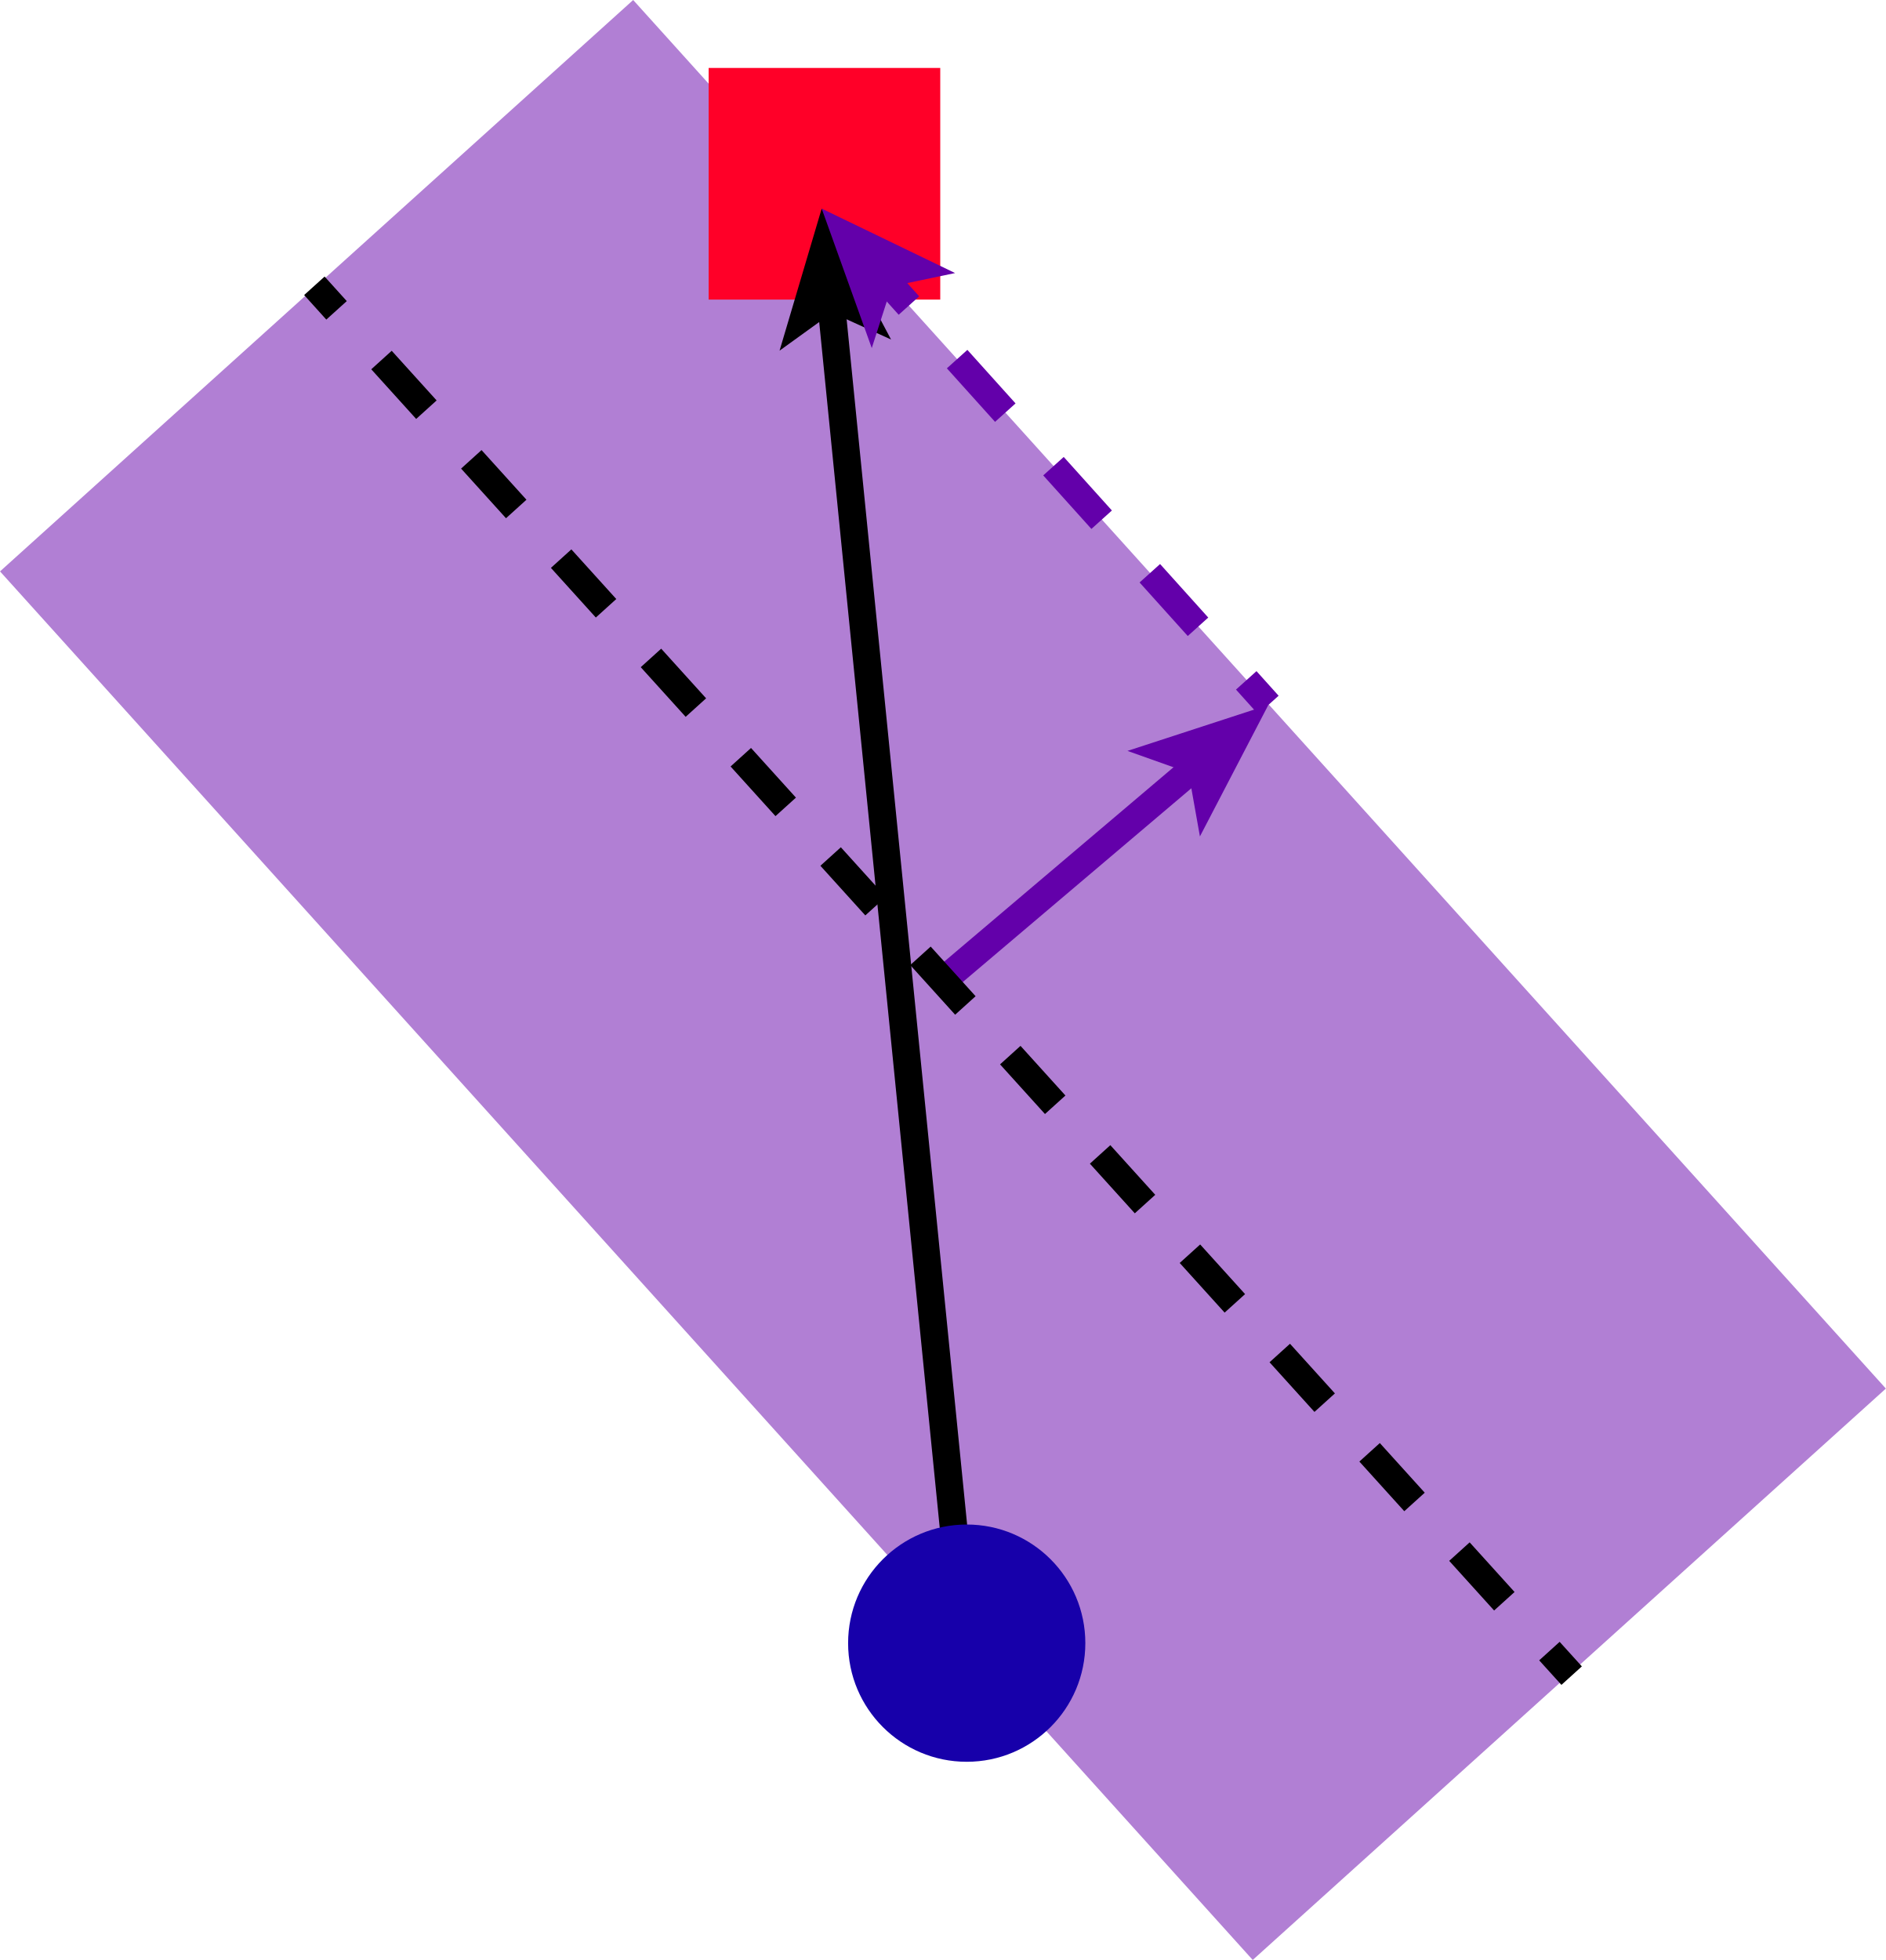
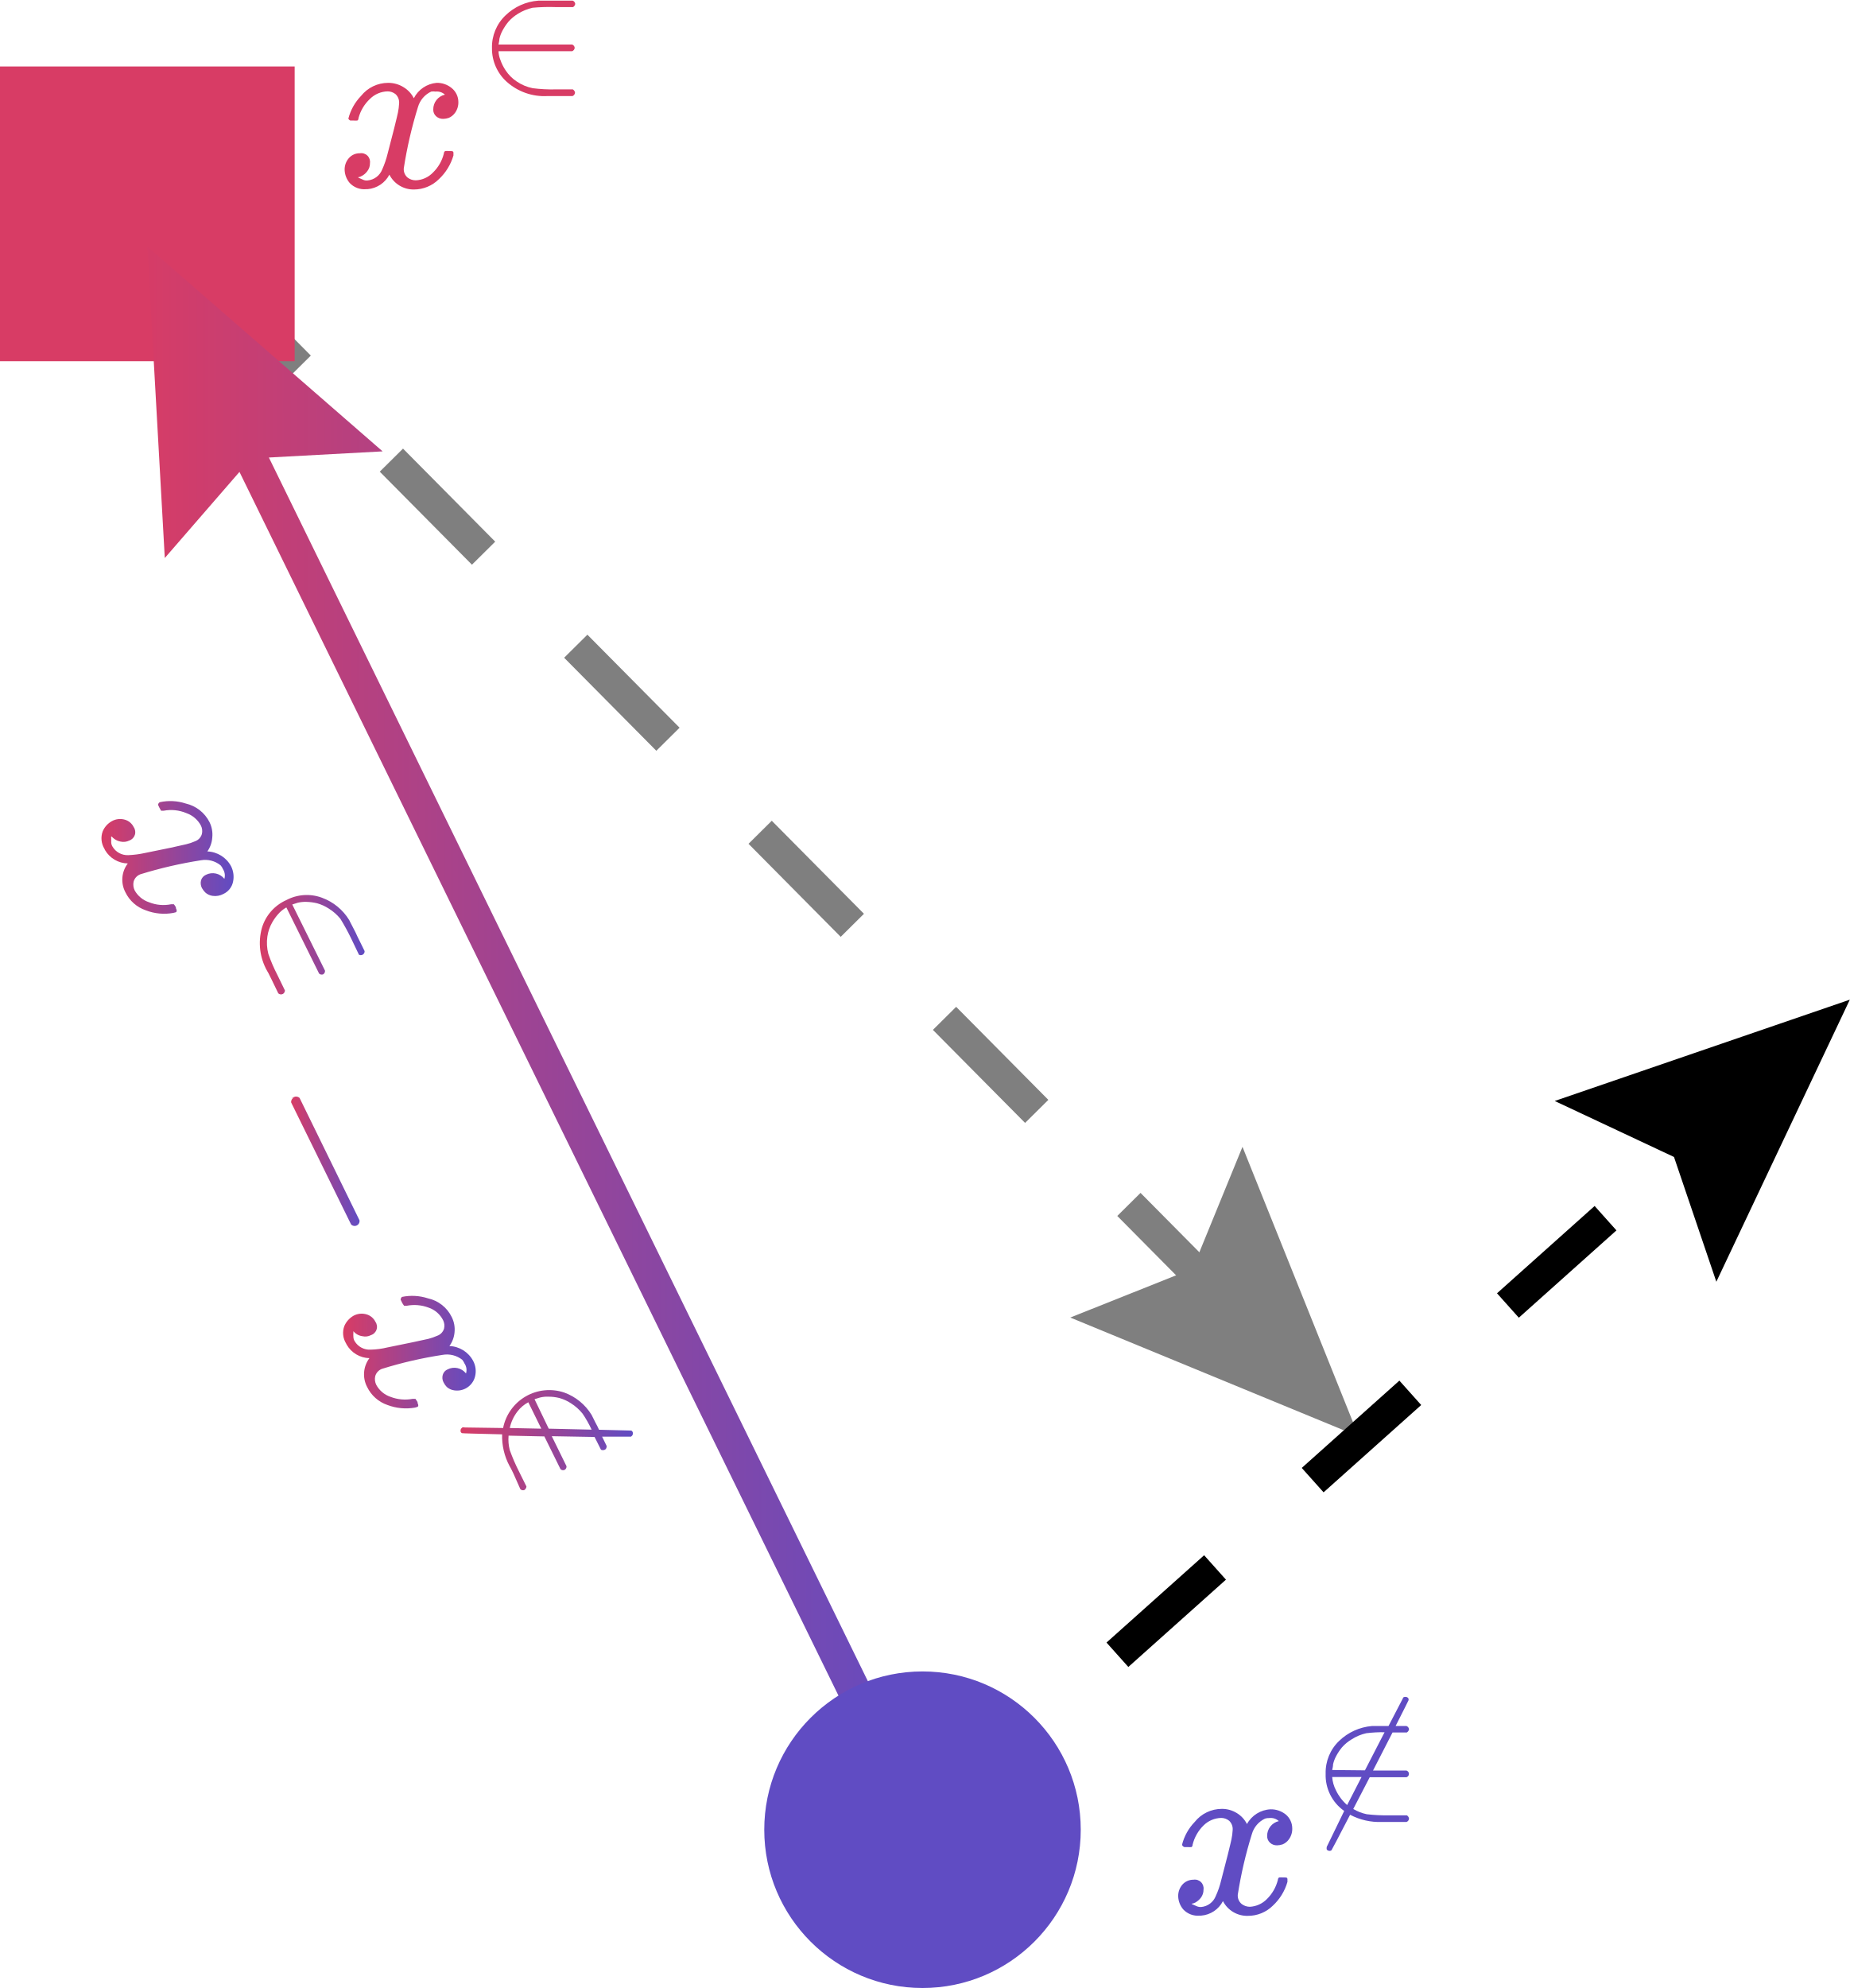
- <svg xmlns="http://www.w3.org/2000/svg" viewBox="0 0 341.99 355.38">
+ <svg xmlns="http://www.w3.org/2000/svg" xmlns:xlink="http://www.w3.org/1999/xlink" viewBox="0 0 169.5 182.12">
  <defs>
-     <style>.cls-1,.cls-4{fill:#6300aa;}.cls-1{opacity:0.5;}.cls-2{fill:#ff0028;}.cls-3,.cls-5,.cls-6,.cls-7{fill:none;stroke-miterlimit:10;stroke-width:5px;}.cls-3,.cls-7{stroke:#6300aa;}.cls-5,.cls-6{stroke:#000;}.cls-6{stroke-dasharray:12.14 12.14;}.cls-7{stroke-dasharray:13.06 13.06;}.cls-8{fill:#1700aa;}</style>
+     <style>.cls-1{opacity:0.5;}.cls-2,.cls-4{fill:none;stroke-miterlimit:10;stroke-width:3px;}.cls-2{stroke:#000;stroke-dasharray:12 12;}.cls-3{fill:#d83c65;}.cls-4{stroke:url(#linear-gradient);}.cls-5{fill:url(#linear-gradient-2);}.cls-6{fill:#604cc3;}.cls-7{fill:url(#linear-gradient-3);}.cls-8{fill:url(#linear-gradient-4);}.cls-9{fill:url(#linear-gradient-5);}.cls-10{fill:url(#linear-gradient-6);}.cls-11{fill:url(#linear-gradient-7);}</style>
+     <linearGradient id="linear-gradient" x1="12.15" y1="103.13" x2="85.85" y2="103.13" gradientUnits="userSpaceOnUse">
+       <stop offset="0" stop-color="#d83c65" />
+       <stop offset="1" stop-color="#604cc3" />
+     </linearGradient>
+     <linearGradient id="linear-gradient-2" x1="12.15" y1="36.85" x2="85.85" y2="36.85" xlink:href="#linear-gradient" />
+     <linearGradient id="linear-gradient-3" x1="9.3" y1="78.54" x2="21.4" y2="78.54" xlink:href="#linear-gradient" />
+     <linearGradient id="linear-gradient-4" x1="23.81" y1="86.54" x2="33.42" y2="86.54" xlink:href="#linear-gradient" />
+     <linearGradient id="linear-gradient-5" x1="26.68" y1="106.38" x2="32.94" y2="106.38" xlink:href="#linear-gradient" />
+     <linearGradient id="linear-gradient-6" x1="31.49" y1="123.87" x2="43.59" y2="123.87" xlink:href="#linear-gradient" />
+     <linearGradient id="linear-gradient-7" x1="42.17" y1="131.87" x2="58.01" y2="131.87" xlink:href="#linear-gradient" />
  </defs>
  <g id="Layer_2" data-name="Layer 2">
-     <g id="svm_copy" data-name="svm copy">
-       <rect class="cls-1" x="1.44" y="100.36" width="339.11" height="154.65" transform="translate(188.37 -68.3) rotate(47.94)" />
-       <rect class="cls-2" x="128.51" y="12.32" width="42" height="42" />
-       <line class="cls-3" x1="216.54" y1="139.23" x2="171.01" y2="177.82" />
-       <polygon class="cls-4" points="230.01 127.82 204.46 136.15 215.54 140.09 217.6 151.66 230.01 127.82" />
-       <g id="separator">
-         <line class="cls-5" x1="57.01" y1="51.82" x2="61.03" y2="56.27" />
-         <line class="cls-6" x1="69.18" y1="65.28" x2="276.91" y2="294.87" />
-         <line class="cls-5" x1="280.98" y1="299.37" x2="285.01" y2="303.82" />
+     <g id="width">
+       <g id="projection" class="cls-1">
+         <line class="cls-2" x1="111.89" y1="118.86" x2="13.5" y2="19.59" />
+         <polygon points="113.85 105.06 109.28 116.23 98.07 120.7 124.5 131.59 113.85 105.06" />
      </g>
-       <line class="cls-5" x1="150.77" y1="55.39" x2="175.01" y2="297.82" />
-       <polygon points="149.01 37.82 141.37 63.58 150.9 56.7 161.59 61.56 149.01 37.82" />
-       <line class="cls-3" x1="160.82" y1="50.94" x2="164.83" y2="55.4" />
-       <line class="cls-7" x1="173.57" y1="65.11" x2="221.63" y2="118.51" />
-       <line class="cls-3" x1="226" y1="123.36" x2="230.01" y2="127.82" />
-       <polygon class="cls-4" points="149.01 37.82 158.09 63.11 161.7 51.92 173.2 49.51 149.01 37.82" />
-       <circle class="cls-8" cx="175.31" cy="297.93" r="21.51" />
+       <g id="red_copy_2" data-name="red copy 2">
+         <rect class="cls-3" y="6.09" width="27" height="27" />
+       </g>
+       <line class="cls-4" x1="84.5" y1="167.59" x2="21.38" y2="38.67" />
+       <polygon class="cls-5" points="35.06 41.35 23.01 42 15.1 51.12 13.5 22.59 35.06 41.35" />
+       <line class="cls-2" x1="84.5" y1="167.59" x2="156.15" y2="103.52" />
+       <polygon points="157.27 117.42 153.39 105.99 142.46 100.86 169.5 91.58 157.27 117.42" />
+       <g id="blue_copy_2" data-name="blue copy 2">
+         <circle class="cls-6" cx="84.53" cy="167.62" r="14.5" />
+       </g>
+       <path id="MJX-11-TEX-I-1D465" class="cls-7" d="M14.64,73.49a4.52,4.52,0,0,1,2.38.12,3.25,3.25,0,0,1,2.18,1.71,2.56,2.56,0,0,1,.25,1.41A2.49,2.49,0,0,1,19,78a2.57,2.57,0,0,1,2.17,1.35,2.16,2.16,0,0,1,.18,1.45,1.58,1.58,0,0,1-.87,1.09,1.61,1.61,0,0,1-1,.18,1.23,1.23,0,0,1-.68-.32,2,2,0,0,1-.3-.4,1,1,0,0,1-.08-.7.81.81,0,0,1,.45-.51,1.37,1.37,0,0,1,1.69.37,1.08,1.08,0,0,0-.13-.89,1.11,1.11,0,0,0-.22-.35,2.24,2.24,0,0,0-1.8-.46,39.13,39.13,0,0,0-5.54,1.28,1,1,0,0,0-.63.69,1.26,1.26,0,0,0,.1.79,2.36,2.36,0,0,0,1.33,1.09,3.51,3.51,0,0,0,2,.18c.14,0,.23,0,.26,0a1,1,0,0,1,.19.29l0,.07c.1.2.09.32,0,.37l-.23.06a4.65,4.65,0,0,1-2.54-.24,3.23,3.23,0,0,1-1.86-1.65,2.46,2.46,0,0,1,.22-2.64,2.47,2.47,0,0,1-2.09-1.23l-.05-.11a1.84,1.84,0,0,1-.16-1.6,1.92,1.92,0,0,1,.85-.94,1.55,1.55,0,0,1,1.18-.13,1.29,1.29,0,0,1,.81.68.81.81,0,0,1-.4,1.23,1.21,1.21,0,0,1-.79.1,1.4,1.4,0,0,1-.6-.26,1.79,1.79,0,0,1-.22-.2l-.05,0a.32.32,0,0,0,0,.15c0,.1,0,.23,0,.38a.81.81,0,0,0,.12.39,1.6,1.6,0,0,0,1.45.78,8.66,8.66,0,0,0,1.53-.2l2.35-.48,1.43-.32a4.78,4.78,0,0,0,.8-.27,1,1,0,0,0,.63-.67,1.14,1.14,0,0,0-.09-.77,2.41,2.41,0,0,0-1.33-1.14A3.62,3.62,0,0,0,15,74.27q-.18,0-.24,0L14.61,74l-.13-.27A.33.33,0,0,1,14.64,73.49Z" />
+       <path id="MJX-11-TEX-N-2208" class="cls-8" d="M26.23,82.46a4,4,0,0,1,3.27-.22A4.89,4.89,0,0,1,32,84.29l.12.24.29.56c.12.23.24.46.33.68l.67,1.36a.35.35,0,0,1-.18.33.37.37,0,0,1-.34,0L32.19,86a19.65,19.65,0,0,0-1-1.83,4.26,4.26,0,0,0-1.07-.94,3.86,3.86,0,0,0-1.06-.48,4.63,4.63,0,0,0-1-.13,3,3,0,0,0-.78.08l-.5.16h0l3,6.06a.35.35,0,0,1-.17.34.36.36,0,0,1-.37-.07l-3-6.06h0a2.92,2.92,0,0,0-.63.48,4.38,4.38,0,0,0-.66.88,3.63,3.63,0,0,0-.45,1.3,4,4,0,0,0,.09,1.6,14.32,14.32,0,0,0,.83,1.93l.69,1.42a.39.39,0,0,1-.18.31A.37.37,0,0,1,25.5,91l-.64-1.32-.17-.34a3.16,3.16,0,0,0-.21-.39A5.18,5.18,0,0,1,24,85,4.06,4.06,0,0,1,26.23,82.46Z" />
+       <path id="MJX-11-TEX-N-2212" class="cls-9" d="M26.68,100.62l.25-.12a.47.47,0,0,1,.52.08l5.49,11.21a.45.45,0,0,1-.77.38L26.68,101a.45.45,0,0,1,.25-.46Z" />
+       <path id="MJX-11-TEX-I-1D465-2" data-name="MJX-11-TEX-I-1D465" class="cls-10" d="M36.83,118.81a4.65,4.65,0,0,1,2.38.13,3.17,3.17,0,0,1,2.18,1.71,2.53,2.53,0,0,1,.26,1.4,2.5,2.5,0,0,1-.47,1.26,2.57,2.57,0,0,1,2.17,1.35,2,2,0,0,1,.18,1.44,1.7,1.7,0,0,1-1.91,1.27,1.27,1.27,0,0,1-.68-.31,1.64,1.64,0,0,1-.29-.41.92.92,0,0,1-.08-.7.78.78,0,0,1,.44-.5,1.36,1.36,0,0,1,1.69.37,1.06,1.06,0,0,0-.13-.9,1.58,1.58,0,0,0-.21-.35,2.27,2.27,0,0,0-1.81-.45A37.61,37.61,0,0,0,35,125.4a1,1,0,0,0-.62.68,1.19,1.19,0,0,0,.1.79,2.32,2.32,0,0,0,1.32,1.1,3.69,3.69,0,0,0,2,.18c.15,0,.24,0,.27,0a2.84,2.84,0,0,1,.19.29l0,.08c.09.19.09.31,0,.36l-.23.07a4.8,4.8,0,0,1-2.53-.24,3.23,3.23,0,0,1-1.86-1.65,2.48,2.48,0,0,1,.21-2.64,2.47,2.47,0,0,1-2.08-1.23l-.06-.12a1.82,1.82,0,0,1-.16-1.59,2,2,0,0,1,.85-.95,1.57,1.57,0,0,1,1.19-.12,1.31,1.31,0,0,1,.81.68.8.8,0,0,1-.41,1.22,1.12,1.12,0,0,1-.78.1,1.3,1.3,0,0,1-.83-.46l0,0s0,0,0,.15a2.43,2.43,0,0,0,0,.37.82.82,0,0,0,.12.4,1.59,1.59,0,0,0,1.46.77,7.19,7.19,0,0,0,1.53-.2l2.34-.48,1.43-.31a5.21,5.21,0,0,0,.8-.28,1,1,0,0,0,.63-.66,1.13,1.13,0,0,0-.09-.77,2.32,2.32,0,0,0-1.33-1.15,3.68,3.68,0,0,0-2-.17q-.2,0-.24,0a1.73,1.73,0,0,1-.19-.29l-.13-.27A.39.39,0,0,1,36.83,118.81Z" />
+       <path id="MJX-11-TEX-N-2209" class="cls-11" d="M46.1,130.82a4.31,4.31,0,0,1,5.6-3.25,4.88,4.88,0,0,1,2.51,2.05l.1.2.26.52c.12.21.22.42.32.64l2.86.07c.09,0,.17,0,.23.16a.25.25,0,0,1,0,.19.22.22,0,0,1-.08.14l-.08.07s-.9,0-2.65,0l.42.86c0,.17-.06.29-.17.34a.42.42,0,0,1-.35,0l-.59-1.17-3.92-.07,1.35,2.75a.35.35,0,0,1-.18.34.34.34,0,0,1-.37-.07l-1.48-3-3.28-.07a3.94,3.94,0,0,0,.11,1.32,16.64,16.64,0,0,0,.83,1.93l.7,1.41a.45.45,0,0,1-.19.32.34.34,0,0,1-.37-.08L47.05,135l-.16-.33c-.08-.15-.14-.28-.2-.37a5.77,5.77,0,0,1-.68-2.9c-2.44-.06-3.67-.09-3.69-.11a.25.25,0,0,1-.11-.13.39.39,0,0,1,0-.18.19.19,0,0,1,.07-.13l.08-.08a.35.35,0,0,1,.23,0Zm.61,0,2.89.06-1.19-2.42,0,0a3.07,3.07,0,0,0-1,.85A3.78,3.78,0,0,0,46.71,130.82Zm3.57.06,3.93.09a10.17,10.17,0,0,0-.83-1.47,4.33,4.33,0,0,0-1.07-.95,3.73,3.73,0,0,0-1.06-.48,4.07,4.07,0,0,0-1-.12,2.65,2.65,0,0,0-.78.08l-.49.15,0,0Z" />
+       <path id="MJX-11-TEX-I-1D465-3" data-name="MJX-11-TEX-I-1D465" class="cls-6" d="M108.31,169a4.63,4.63,0,0,1,1.16-2.09,3.18,3.18,0,0,1,2.49-1.2,2.57,2.57,0,0,1,1.38.39,2.48,2.48,0,0,1,.92,1,2.6,2.6,0,0,1,2.17-1.35,2.16,2.16,0,0,1,1.38.47,1.66,1.66,0,0,1,.6,1.27,1.62,1.62,0,0,1-.3,1,1.3,1.3,0,0,1-.58.47,1.66,1.66,0,0,1-.5.09.92.92,0,0,1-.66-.24.81.81,0,0,1-.26-.62,1.38,1.38,0,0,1,1.07-1.36,1.09,1.09,0,0,0-.86-.28,1.25,1.25,0,0,0-.4.05,2.24,2.24,0,0,0-1.21,1.42,38.88,38.88,0,0,0-1.29,5.54,1,1,0,0,0,.35.86,1.24,1.24,0,0,0,.75.26,2.36,2.36,0,0,0,1.57-.71,3.72,3.72,0,0,0,1-1.74c0-.15.09-.23.13-.24a2.17,2.17,0,0,1,.34,0h.09c.21,0,.32,0,.32.17a2.42,2.42,0,0,1,0,.24,4.77,4.77,0,0,1-1.33,2.17,3.23,3.23,0,0,1-2.3.94,2.49,2.49,0,0,1-2.28-1.35,2.46,2.46,0,0,1-2,1.33h-.13a1.83,1.83,0,0,1-1.5-.56,1.94,1.94,0,0,1-.47-1.18,1.57,1.57,0,0,1,.4-1.12,1.34,1.34,0,0,1,1-.43.8.8,0,0,1,.92.9,1.2,1.2,0,0,1-.25.76,1.69,1.69,0,0,1-.5.43,1,1,0,0,1-.28.1l-.06,0s0,.05.13.09l.34.15a.87.87,0,0,0,.41.07,1.59,1.59,0,0,0,1.33-1,7.56,7.56,0,0,0,.5-1.46c.2-.75.4-1.52.6-2.32s.31-1.28.34-1.42a5.63,5.63,0,0,0,.11-.84,1.05,1.05,0,0,0-.32-.86,1.16,1.16,0,0,0-.73-.26,2.37,2.37,0,0,0-1.62.69,3.7,3.7,0,0,0-1,1.76c0,.13-.06.2-.11.22a2,2,0,0,1-.34,0h-.3A.32.32,0,0,1,108.31,169Z" />
+       <path id="MJX-11-TEX-N-2209-2" data-name="MJX-11-TEX-N-2209" class="cls-6" d="M123.17,165.9a4,4,0,0,1-1.7-3.42,4,4,0,0,1,1.24-3,4.93,4.93,0,0,1,3-1.36h.8q.38,0,.72,0l1.32-2.54c0-.09.11-.13.24-.13a.33.33,0,0,1,.19.06.22.22,0,0,1,.09.13.53.53,0,0,0,0,.11s-.39.81-1.19,2.37h1a.36.36,0,0,1,.23.3.42.42,0,0,1-.2.29l-1.31,0-1.79,3.49h3.07a.32.32,0,0,1,0,.61h-3.37l-1.51,2.91a4.09,4.09,0,0,0,1.23.48,15,15,0,0,0,2.1.1h1.58a.41.41,0,0,1,.2.31.36.36,0,0,1-.23.3h-2.26a5.8,5.8,0,0,1-2.91-.66c-1.12,2.16-1.69,3.25-1.71,3.26a.29.29,0,0,1-.17.05.35.35,0,0,1-.18-.05.18.18,0,0,1-.09-.12.53.53,0,0,0,0-.11.35.35,0,0,1,.07-.21Zm.27-.54,1.32-2.57h-2.69v0a3.14,3.14,0,0,0,.35,1.23A4.12,4.12,0,0,0,123.44,165.36Zm1.63-3.18,1.8-3.49a11.71,11.71,0,0,0-1.68.09,4.13,4.13,0,0,0-1.32.55,3.7,3.7,0,0,0-.9.74,4.78,4.78,0,0,0-.55.83,2.93,2.93,0,0,0-.27.73c0,.19-.05.36-.08.52v0Z" />
+       <path id="MJX-11-TEX-I-1D465-4" data-name="MJX-11-TEX-I-1D465" class="cls-3" d="M31.92,10.87a4.65,4.65,0,0,1,1.16-2.08,3.18,3.18,0,0,1,2.49-1.2A2.65,2.65,0,0,1,37,8a2.51,2.51,0,0,1,.92,1A2.6,2.6,0,0,1,40,7.59a2.1,2.1,0,0,1,1.38.47A1.65,1.65,0,0,1,42,9.33a1.62,1.62,0,0,1-.3,1,1.38,1.38,0,0,1-.58.47,1.66,1.66,0,0,1-.5.09.92.92,0,0,1-.66-.24.79.79,0,0,1-.26-.62,1.38,1.38,0,0,1,1.07-1.36,1.09,1.09,0,0,0-.86-.28,1.25,1.25,0,0,0-.4,0,2.25,2.25,0,0,0-1.21,1.41A39.18,39.18,0,0,0,37,15.41a1,1,0,0,0,.35.86,1.23,1.23,0,0,0,.75.25,2.31,2.31,0,0,0,1.57-.71,3.62,3.62,0,0,0,1-1.74c0-.14.09-.22.13-.23a1.36,1.36,0,0,1,.34,0h.09c.21,0,.32,0,.32.17a2,2,0,0,1,0,.23,4.81,4.81,0,0,1-1.33,2.17,3.24,3.24,0,0,1-2.3.95A2.48,2.48,0,0,1,35.68,16a2.49,2.49,0,0,1-2,1.33h-.13a1.83,1.83,0,0,1-1.5-.56,1.94,1.94,0,0,1-.47-1.18,1.57,1.57,0,0,1,.4-1.12,1.3,1.3,0,0,1,1-.43.8.8,0,0,1,.92.9,1.15,1.15,0,0,1-.25.75,1.44,1.44,0,0,1-.5.43,1,1,0,0,1-.28.11l-.06,0s0,.05.13.09l.34.15a.75.75,0,0,0,.41.06,1.59,1.59,0,0,0,1.33-1,8.34,8.34,0,0,0,.5-1.46c.2-.75.4-1.52.6-2.32s.31-1.28.34-1.42a5.63,5.63,0,0,0,.11-.84,1.05,1.05,0,0,0-.32-.86,1.16,1.16,0,0,0-.73-.26,2.37,2.37,0,0,0-1.62.69,3.7,3.7,0,0,0-1.05,1.76c0,.13-.06.2-.11.22a2,2,0,0,1-.34,0h-.3A.34.34,0,0,1,31.92,10.87Z" />
+       <path id="MJX-11-TEX-N-2208-2" data-name="MJX-11-TEX-N-2208" class="cls-3" d="M45.08,4.41a4,4,0,0,1,1.24-3,4.83,4.83,0,0,1,3-1.35h3.16a.36.36,0,0,1,.23.3.42.42,0,0,1-.2.29l-1.58,0A16.82,16.82,0,0,0,48.8.71a4.36,4.36,0,0,0-1.32.54,3.72,3.72,0,0,0-.9.75,4.78,4.78,0,0,0-.55.83,2.93,2.93,0,0,0-.27.73c0,.18-.06.36-.08.52v0h6.75a.36.36,0,0,1,.23.3.37.37,0,0,1-.23.31H45.68v0a2.3,2.3,0,0,0,.16.77,4.18,4.18,0,0,0,.5,1,3.57,3.57,0,0,0,1,1,4,4,0,0,0,1.47.62,14.21,14.21,0,0,0,2.1.11h1.58a.41.41,0,0,1,.2.3.37.37,0,0,1-.23.31h-2.3a5.16,5.16,0,0,1-3.72-1.3A4.08,4.08,0,0,1,45.08,4.41Z" />
    </g>
  </g>
</svg>
